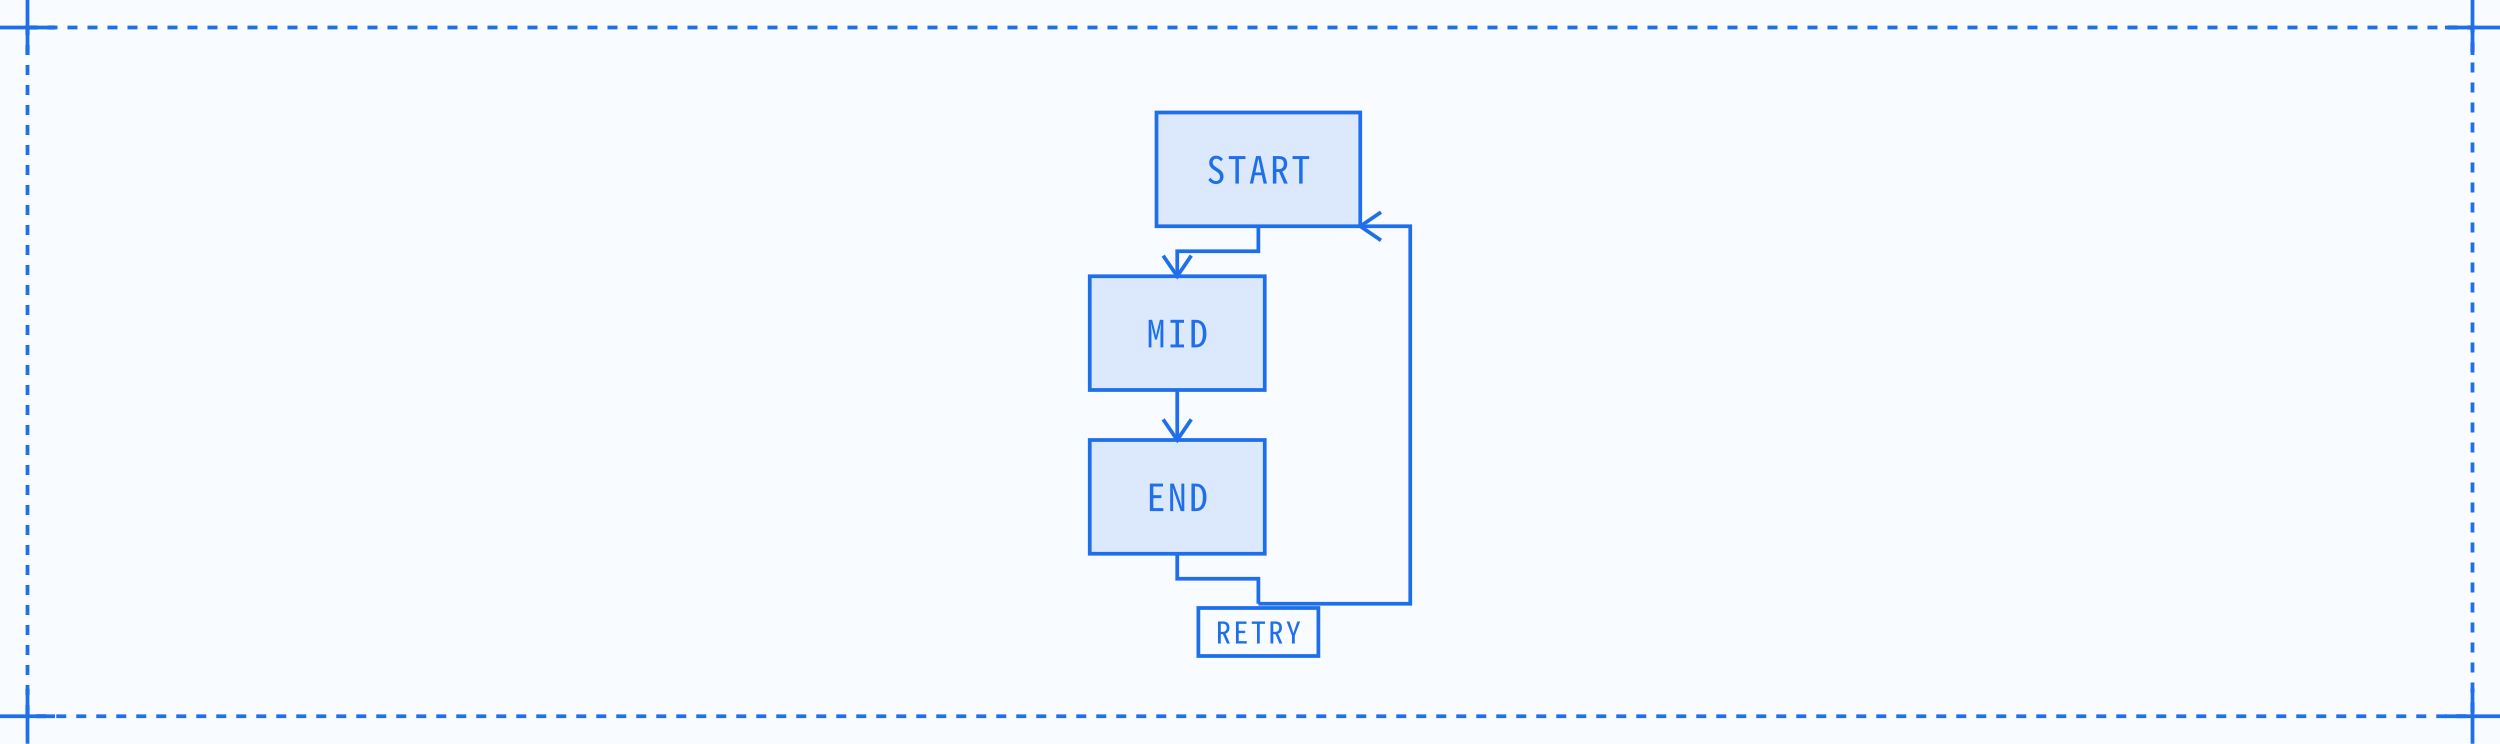
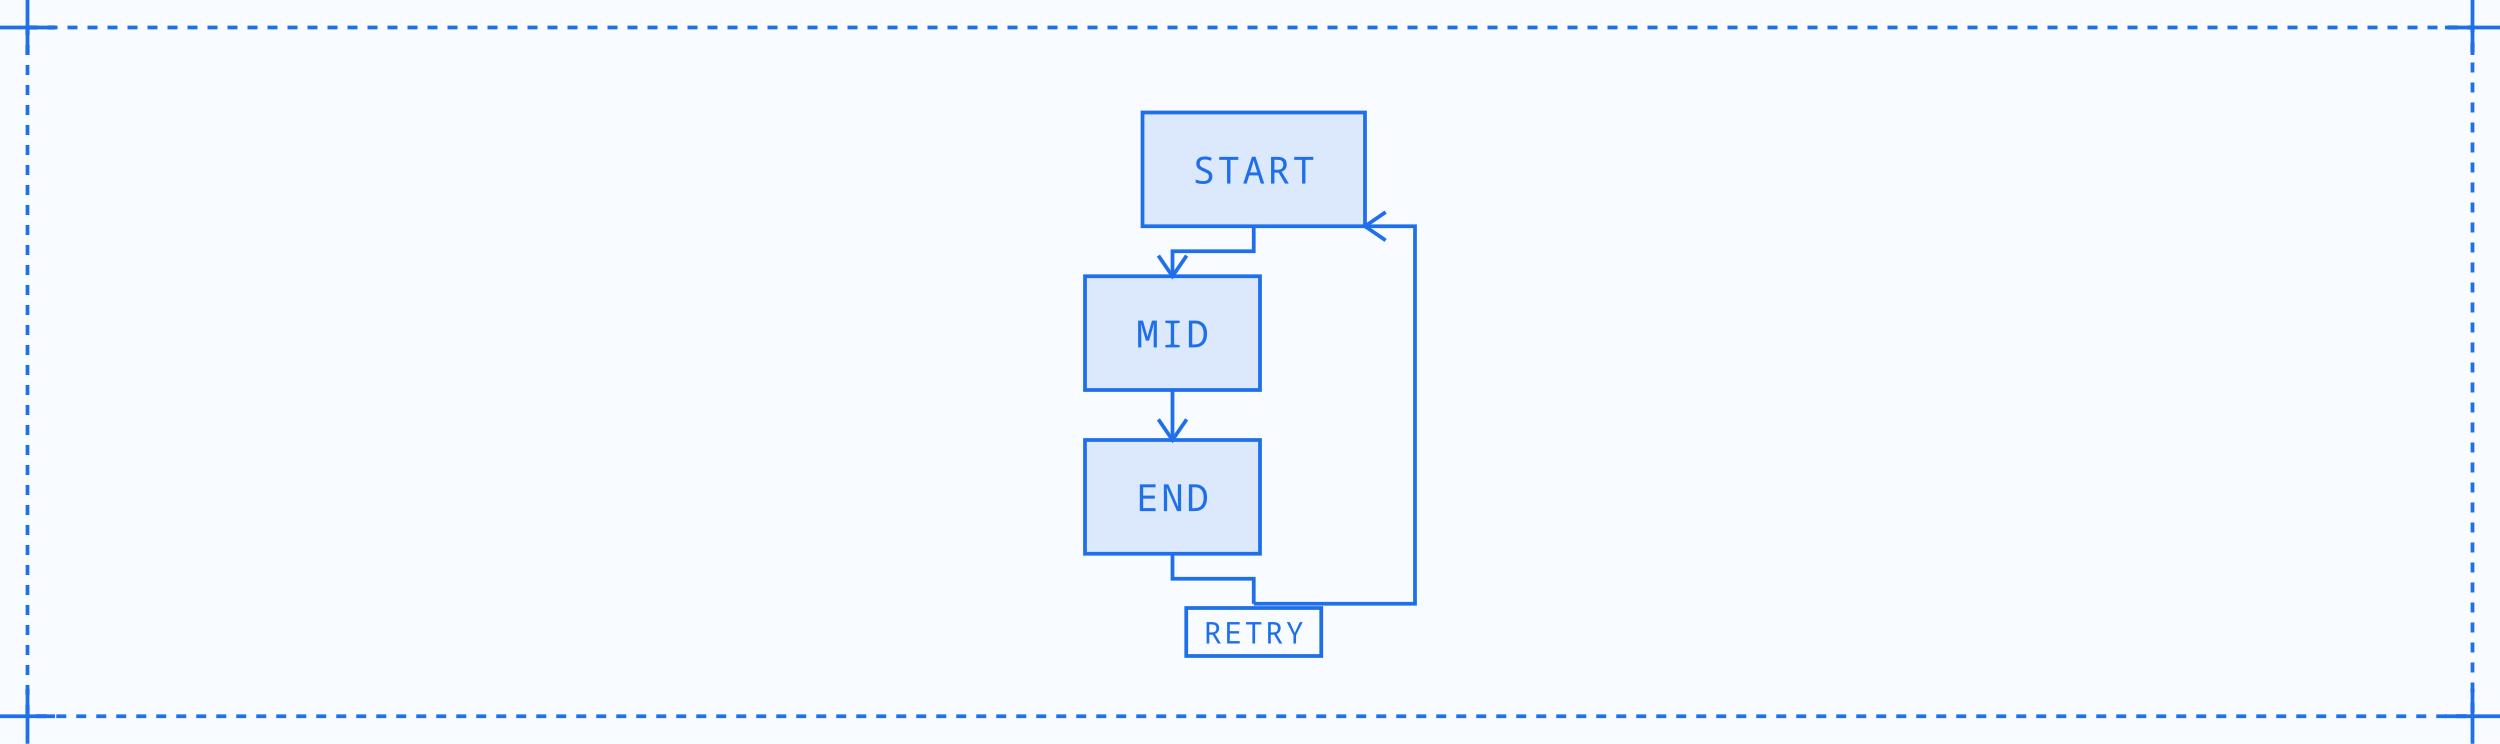
<svg xmlns="http://www.w3.org/2000/svg" width="2000" height="595" viewBox="0 0 2000 595">
  <defs>
    <pattern id="hatch-f13" width="16" height="16" patternUnits="userSpaceOnUse" patternTransform="rotate(45)">
      <rect width="16" height="16" fill="#EEF4FE" />
      <line x1="0" y1="0" x2="0" y2="16" stroke="#1F6FEB" stroke-width="3" />
    </pattern>
    <pattern id="dots-f13" width="14" height="14" patternUnits="userSpaceOnUse">
      <rect width="14" height="14" fill="#EEF4FE" />
      <circle cx="7" cy="7" r="2.4" fill="#1F6FEB" />
    </pattern>
  </defs>
-   <style>svg{font-family:'Noto Sans Mono CJK SC'}</style>
+   <style>svg{font-family:'Noto Sans Mono'}</style>
  <rect x="0" y="0" width="2000" height="595" fill="#F8FBFF" />
  <rect x="22" y="22" width="1956" height="551" fill="none" stroke="#1F6FEB" stroke-width="3" stroke-dasharray="8 8" />
  <g stroke="#1F6FEB" stroke-width="3">
    <path d="M0,22h44M22,0v44" />
    <path d="M0,573h44M22,551v44" />
    <path d="M1956,22h44M1978,0v44" />
    <path d="M1956,573h44M1978,551v44" />
  </g>
-   <path d="M925.2,90.0 h163.0 v91.0 h-163.0 Z" fill="#DCE9FD" stroke="#1F6FEB" stroke-width="3" />
-   <text x="1006.7" y="146.9" text-anchor="middle" font-size="30" letter-spacing="2" font-weight="normal" fill="#1F6FEB">START</text>
-   <path d="M871.8,221.0 h140.0 v91.0 h-140.0 Z" fill="#DCE9FD" stroke="#1F6FEB" stroke-width="3" />
-   <text x="941.8" y="277.9" text-anchor="middle" font-size="30" letter-spacing="2" font-weight="normal" fill="#1F6FEB">MID</text>
-   <path d="M871.8,352.0 h140.0 v91.0 h-140.0 Z" fill="#DCE9FD" stroke="#1F6FEB" stroke-width="3" />
-   <text x="941.8" y="408.9" text-anchor="middle" font-size="30" letter-spacing="2" font-weight="normal" fill="#1F6FEB">END</text>
-   <path d="M1006.7,181.0 L1006.7,201.0 L941.8,201.0 L941.8,221.0" fill="none" stroke="#1F6FEB" stroke-width="3" stroke-linejoin="miter" />
-   <path d="M930.5,204.5 L941.8,221.0 L953.0,204.5" fill="none" stroke="#1F6FEB" stroke-width="3" stroke-linejoin="miter" />
-   <path d="M941.8,312.0 L941.8,352.0" fill="none" stroke="#1F6FEB" stroke-width="3" stroke-linejoin="miter" />
-   <path d="M930.5,335.5 L941.8,352.0 L953.0,335.5" fill="none" stroke="#1F6FEB" stroke-width="3" stroke-linejoin="miter" />
-   <path d="M941.8,443.0 L941.8,463.0 L1006.7,463.0 L1006.7,483.0" fill="none" stroke="#1F6FEB" stroke-width="3" stroke-linejoin="miter" />
-   <path d="M1006.7,483.0 L1128.2,483.0 L1128.2,181.0 L1088.2,181.0" fill="none" stroke="#1F6FEB" stroke-width="3" stroke-linejoin="miter" />
-   <path d="M1104.8,169.7 L1088.2,181.0 L1104.8,192.3" fill="none" stroke="#1F6FEB" stroke-width="3" stroke-linejoin="miter" />
-   <rect x="958.7" y="486.4" width="96.0" height="38.4" fill="#F8FBFF" stroke="#1F6FEB" stroke-width="3" />
-   <text x="1006.7" y="514.8" text-anchor="middle" font-size="24" letter-spacing="2" font-weight="normal" fill="#1F6FEB">RETRY</text>
+   <path d="M914.0,90.0 h178.0 v91.0 h-178.0 Z" fill="#DCE9FD" stroke="#1F6FEB" stroke-width="3" />
+   <text x="1003.0" y="146.9" text-anchor="middle" font-size="30" letter-spacing="2" font-weight="normal" fill="#1F6FEB">START</text>
+   <path d="M868.0,221.0 h140.0 v91.0 h-140.0 Z" fill="#DCE9FD" stroke="#1F6FEB" stroke-width="3" />
+   <text x="938.0" y="277.9" text-anchor="middle" font-size="30" letter-spacing="2" font-weight="normal" fill="#1F6FEB">MID</text>
+   <path d="M868.0,352.0 h140.0 v91.0 h-140.0 Z" fill="#DCE9FD" stroke="#1F6FEB" stroke-width="3" />
+   <text x="938.0" y="408.9" text-anchor="middle" font-size="30" letter-spacing="2" font-weight="normal" fill="#1F6FEB">END</text>
+   <path d="M1003.0,181.0 L1003.0,201.0 L938.0,201.0 L938.0,221.0" fill="none" stroke="#1F6FEB" stroke-width="3" stroke-linejoin="miter" />
+   <path d="M926.7,204.5 L938.0,221.0 L949.3,204.5" fill="none" stroke="#1F6FEB" stroke-width="3" stroke-linejoin="miter" />
+   <path d="M938.0,312.0 L938.0,352.0" fill="none" stroke="#1F6FEB" stroke-width="3" stroke-linejoin="miter" />
+   <path d="M926.7,335.5 L938.0,352.0 L949.3,335.5" fill="none" stroke="#1F6FEB" stroke-width="3" stroke-linejoin="miter" />
+   <path d="M938.0,443.0 L938.0,463.0 L1003.0,463.0 L1003.0,483.0" fill="none" stroke="#1F6FEB" stroke-width="3" stroke-linejoin="miter" />
+   <path d="M1003.0,483.0 L1132.0,483.0 L1132.0,181.0 L1092.0,181.0" fill="none" stroke="#1F6FEB" stroke-width="3" stroke-linejoin="miter" />
+   <path d="M1108.5,169.7 L1092.0,181.0 L1108.5,192.3" fill="none" stroke="#1F6FEB" stroke-width="3" stroke-linejoin="miter" />
+   <rect x="949.0" y="486.4" width="108.0" height="38.4" fill="#F8FBFF" stroke="#1F6FEB" stroke-width="3" />
+   <text x="1003.0" y="514.8" text-anchor="middle" font-size="24" letter-spacing="2" font-weight="normal" fill="#1F6FEB">RETRY</text>
</svg>
